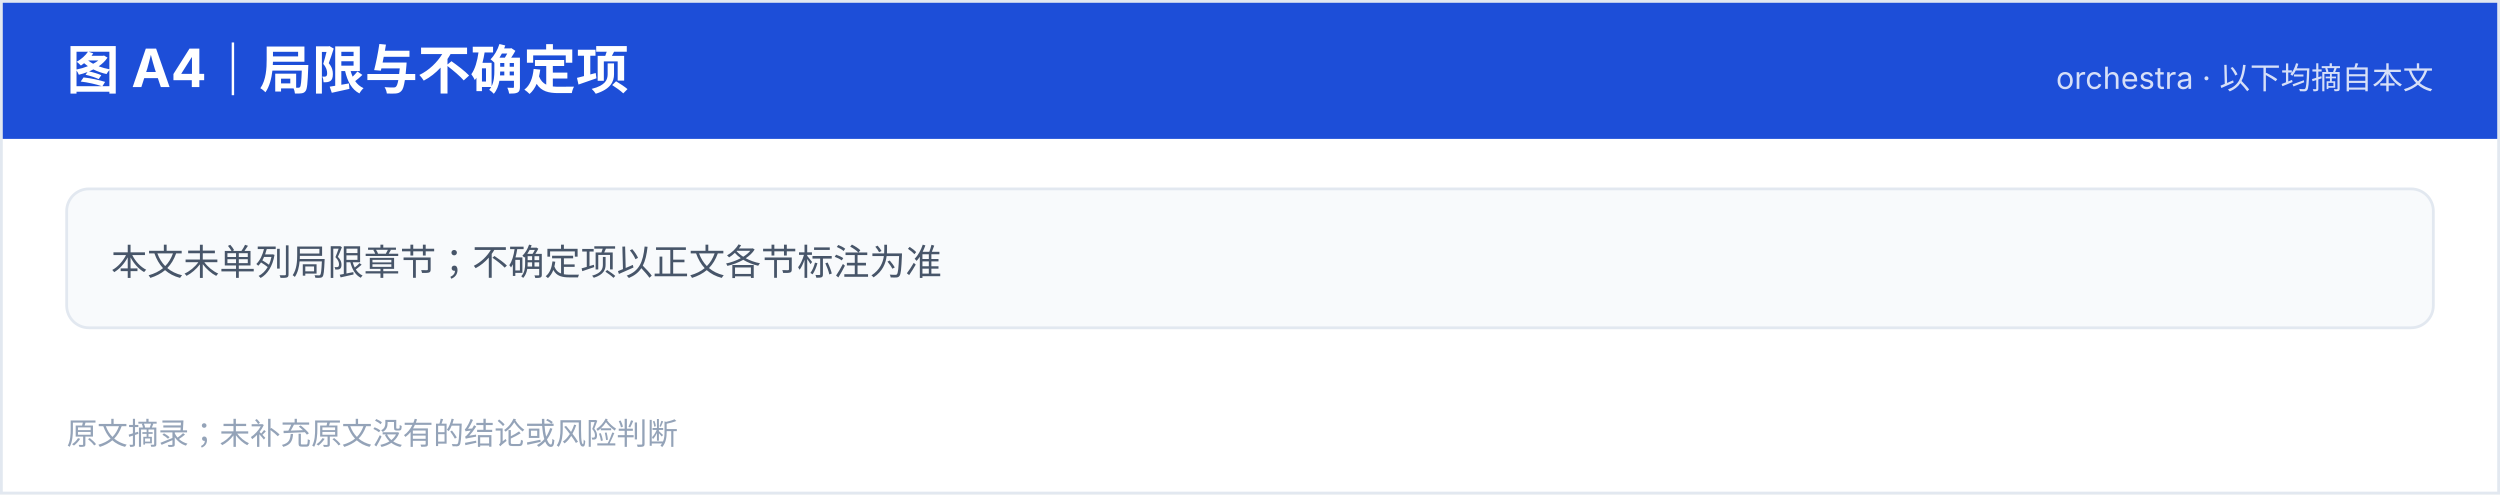
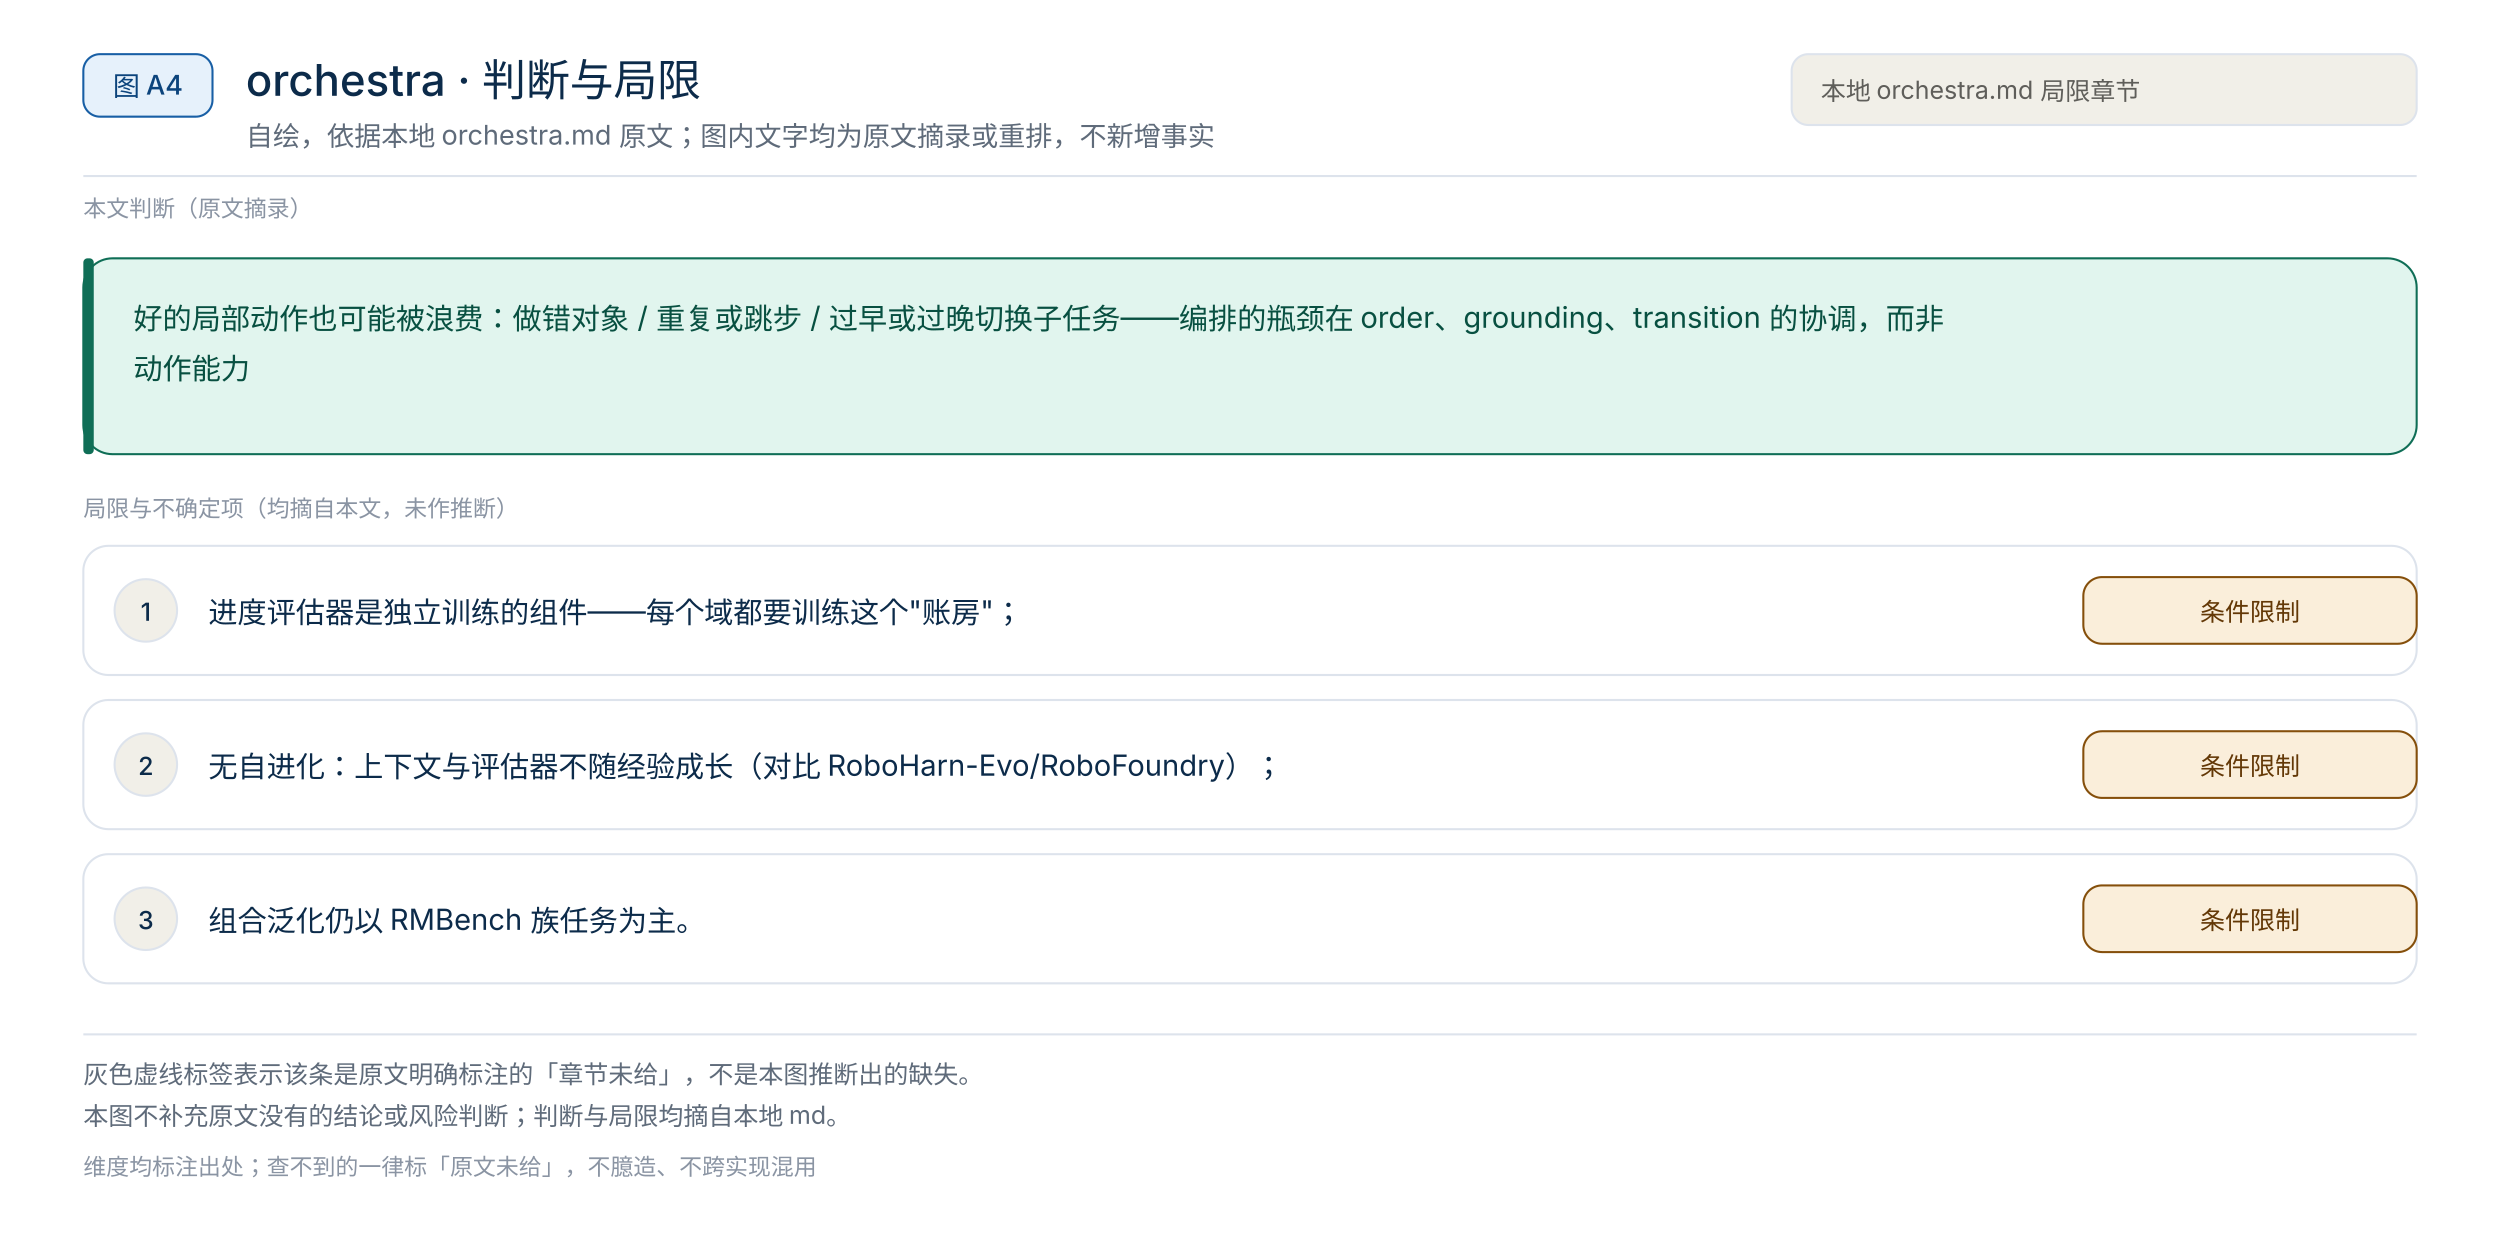
- <svg xmlns="http://www.w3.org/2000/svg" viewBox="0 0 900 178" width="900" height="178" font-family="PingFang SC, -apple-system, BlinkMacSystemFont, Microsoft YaHei, sans-serif">
-   <rect width="900" height="178" fill="#ffffff" />
-   <rect x="0" y="0" width="900" height="50" fill="#1d4ed8" />
-   <text x="24" y="32" font-size="19" fill="#ffffff" font-weight="700" text-anchor="start">图 A4｜局限与不确定项</text>
-   <text x="876" y="32" font-size="11" fill="#ffffff" font-weight="400" text-anchor="end" opacity="0.82">orchestra · 以下均摘自本文</text>
-   <rect x="24" y="68" width="852" height="50" rx="8" fill="#f8fafc" stroke="#e2e8f0" />
-   <text x="40" y="99" font-size="13" fill="#475569" font-weight="400" text-anchor="start">本文未单列局限章节；不确定项以正文各节标注为准</text>
-   <text x="24" y="160" font-size="11" fill="#94a3b8" font-weight="400" text-anchor="start">原文摘录；未补充原文没有的结论或风险判断</text>
-   <rect x="0.5" y="0.5" width="899" height="177" fill="none" stroke="#e2e8f0" />
+ <svg xmlns="http://www.w3.org/2000/svg" width="1200" height="594" viewBox="0 0 1200 594" role="img">
+   <defs>
+     <marker id="arrow" viewBox="0 0 10 10" refX="8" refY="5" markerWidth="6" markerHeight="6" orient="auto-start-reverse">
+       <path d="M2 1L8 5L2 9" fill="none" stroke="#185FA5" stroke-width="1.6" stroke-linecap="round" stroke-linejoin="round" />
+     </marker>
+   </defs>
+   <rect x="0" y="0" width="1200" height="594" rx="0" fill="#FFFFFF" stroke="#FFFFFF" stroke-width="1" />
+   <text x="118" y="46" font-family="-apple-system,BlinkMacSystemFont,'PingFang SC','Microsoft YaHei',sans-serif" font-size="21" font-weight="500" fill="#0C2B4A" text-anchor="start">orchestra · 判断与局限</text>
+   <text x="118" y="70" font-family="-apple-system,BlinkMacSystemFont,'PingFang SC','Microsoft YaHei',sans-serif" font-size="13" font-weight="400" fill="#5F6B7A" text-anchor="start">自绘，依据本地 orchestra.md 原文；图内文字均为原文摘录或重排，不新增事实</text>
+   <rect x="40" y="84" width="1120" height="1" rx="0" fill="#DDE3EC" stroke="#DDE3EC" stroke-width="0" />
+   <rect x="860" y="26" width="300" height="34" rx="8" fill="#F1EFE8" stroke="#DDE3EC" stroke-width="1" />
+   <text x="874" y="48" font-family="-apple-system,BlinkMacSystemFont,'PingFang SC','Microsoft YaHei',sans-serif" font-size="12" font-weight="400" fill="#5F5E5A" text-anchor="start">本地 orchestra.md 局限章节</text>
+   <rect x="40" y="26" width="62" height="30" rx="8" fill="#E6F1FB" stroke="#185FA5" stroke-width="1" />
+   <text x="71" y="46" font-family="-apple-system,BlinkMacSystemFont,'PingFang SC','Microsoft YaHei',sans-serif" font-size="13" font-weight="500" fill="#0C447C" text-anchor="middle">图 A4</text>
+   <text x="40" y="104" font-family="-apple-system,BlinkMacSystemFont,'PingFang SC','Microsoft YaHei',sans-serif" font-size="11" font-weight="400" fill="#8A94A3" text-anchor="start">本文判断（原文摘录）</text>
+   <rect x="40" y="124" width="1120" height="94" rx="14" fill="#E1F5EE" stroke="#0F6E56" stroke-width="1" />
+   <rect x="40" y="124" width="5" height="94" rx="2" fill="#0F6E56" stroke="#0F6E56" stroke-width="0" />
+   <text x="64" y="158" font-family="-apple-system,BlinkMacSystemFont,'PingFang SC','Microsoft YaHei',sans-serif" font-size="14" font-weight="400" fill="#085041" text-anchor="start">好的局部动作也可能被浪费：做错对象 / 重复或跳步 / 过早或过晚切换子任务——编排的瓶颈在 order、grounding、transition 的协调，而非</text>
+   <text x="64" y="182" font-family="-apple-system,BlinkMacSystemFont,'PingFang SC','Microsoft YaHei',sans-serif" font-size="14" font-weight="400" fill="#085041" text-anchor="start">动作能力</text>
+   <text x="40" y="248" font-family="-apple-system,BlinkMacSystemFont,'PingFang SC','Microsoft YaHei',sans-serif" font-size="11" font-weight="400" fill="#8A94A3" text-anchor="start">局限与不确定项（均摘自本文，未作推断）</text>
+   <rect x="40" y="262" width="1120" height="62" rx="12" fill="#FFFFFF" stroke="#DDE3EC" stroke-width="1" />
+   <circle cx="70" cy="293" r="15" fill="#F1EFE8" stroke="#DDE3EC" stroke-width="1" />
+   <text x="70" y="298" font-family="-apple-system,BlinkMacSystemFont,'PingFang SC','Microsoft YaHei',sans-serif" font-size="12" font-weight="500" fill="#0C2B4A" text-anchor="middle">1</text>
+   <text x="100" y="299" font-family="-apple-system,BlinkMacSystemFont,'PingFang SC','Microsoft YaHei',sans-serif" font-size="14" font-weight="400" fill="#0C2B4A" text-anchor="start">进度评估器是独立训练的组件——每个域都要训练这个"账房"；</text>
+   <rect x="1000" y="277" width="160" height="32" rx="9" fill="#FAEEDA" stroke="#854F0B" stroke-width="1" />
+   <text x="1080" y="298" font-family="-apple-system,BlinkMacSystemFont,'PingFang SC','Microsoft YaHei',sans-serif" font-size="12" font-weight="400" fill="#633806" text-anchor="middle">条件限制</text>
+   <rect x="40" y="336" width="1120" height="62" rx="12" fill="#FFFFFF" stroke="#DDE3EC" stroke-width="1" />
+   <circle cx="70" cy="367" r="15" fill="#F1EFE8" stroke="#DDE3EC" stroke-width="1" />
+   <text x="70" y="372" font-family="-apple-system,BlinkMacSystemFont,'PingFang SC','Microsoft YaHei',sans-serif" font-size="12" font-weight="500" fill="#0C2B4A" text-anchor="middle">2</text>
+   <text x="100" y="373" font-family="-apple-system,BlinkMacSystemFont,'PingFang SC','Microsoft YaHei',sans-serif" font-size="14" font-weight="400" fill="#0C2B4A" text-anchor="start">无自进化：上下文与评估器不随经验成长（对比 RoboHarn-Evo/RoboFoundry）；</text>
+   <rect x="1000" y="351" width="160" height="32" rx="9" fill="#FAEEDA" stroke="#854F0B" stroke-width="1" />
+   <text x="1080" y="372" font-family="-apple-system,BlinkMacSystemFont,'PingFang SC','Microsoft YaHei',sans-serif" font-size="12" font-weight="400" fill="#633806" text-anchor="middle">条件限制</text>
+   <rect x="40" y="410" width="1120" height="62" rx="12" fill="#FFFFFF" stroke="#DDE3EC" stroke-width="1" />
+   <circle cx="70" cy="441" r="15" fill="#F1EFE8" stroke="#DDE3EC" stroke-width="1" />
+   <text x="70" y="446" font-family="-apple-system,BlinkMacSystemFont,'PingFang SC','Microsoft YaHei',sans-serif" font-size="12" font-weight="500" fill="#0C2B4A" text-anchor="middle">3</text>
+   <text x="100" y="447" font-family="-apple-system,BlinkMacSystemFont,'PingFang SC','Microsoft YaHei',sans-serif" font-size="14" font-weight="400" fill="#0C2B4A" text-anchor="start">组合泛化仍以 RMBench 族任务为主。</text>
+   <rect x="1000" y="425" width="160" height="32" rx="9" fill="#FAEEDA" stroke="#854F0B" stroke-width="1" />
+   <text x="1080" y="446" font-family="-apple-system,BlinkMacSystemFont,'PingFang SC','Microsoft YaHei',sans-serif" font-size="12" font-weight="400" fill="#633806" text-anchor="middle">条件限制</text>
+   <rect x="40" y="496" width="1120" height="1" rx="0" fill="#DDE3EC" stroke="#DDE3EC" stroke-width="0" />
+   <text x="40" y="520" font-family="-apple-system,BlinkMacSystemFont,'PingFang SC','Microsoft YaHei',sans-serif" font-size="12" font-weight="400" fill="#5F6B7A" text-anchor="start">灰色虚线标签表示该条是原文明确标注的「章节未给」，不是本图推断出的缺失。</text>
+   <text x="40" y="540" font-family="-apple-system,BlinkMacSystemFont,'PingFang SC','Microsoft YaHei',sans-serif" font-size="12" font-weight="400" fill="#5F6B7A" text-anchor="start">本图不补充原文没有的结论或风险判断；判断与局限均摘自本地 md。</text>
+   <text x="40" y="564" font-family="-apple-system,BlinkMacSystemFont,'PingFang SC','Microsoft YaHei',sans-serif" font-size="11" font-weight="400" fill="#8A94A3" text-anchor="start">维度均标注出处；查不到的一律标「原文未给」，不臆造、不跨实现混用</text>
</svg>
